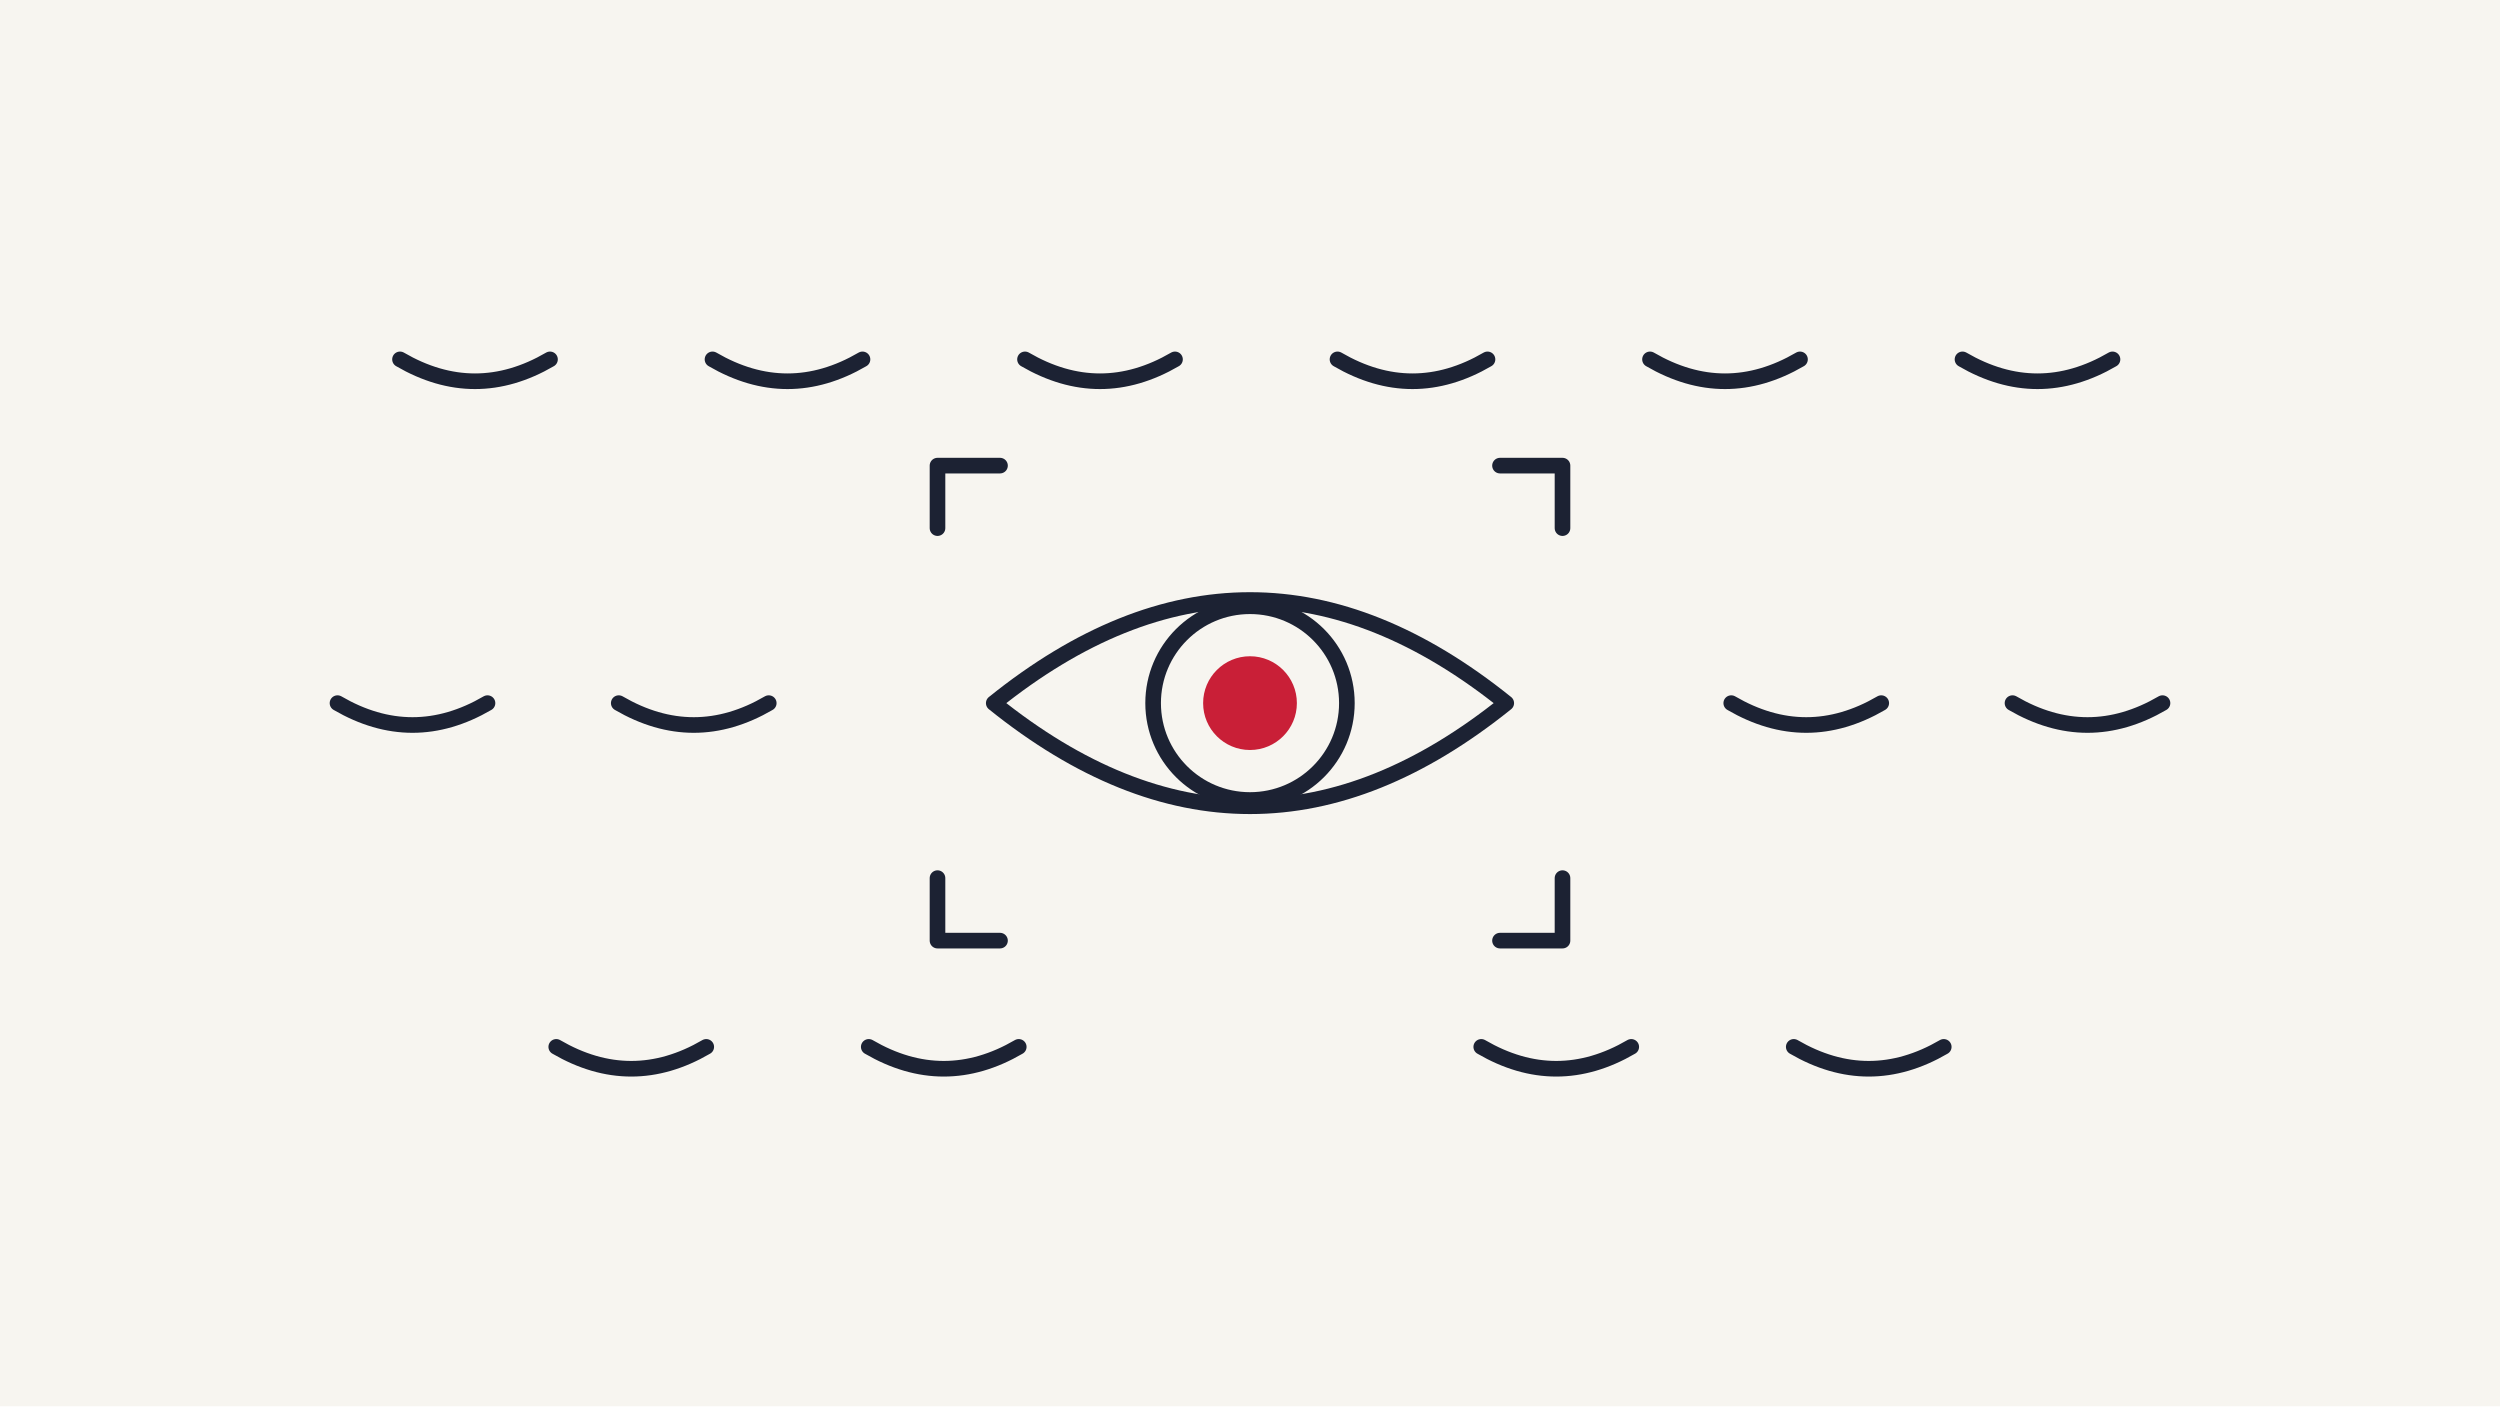
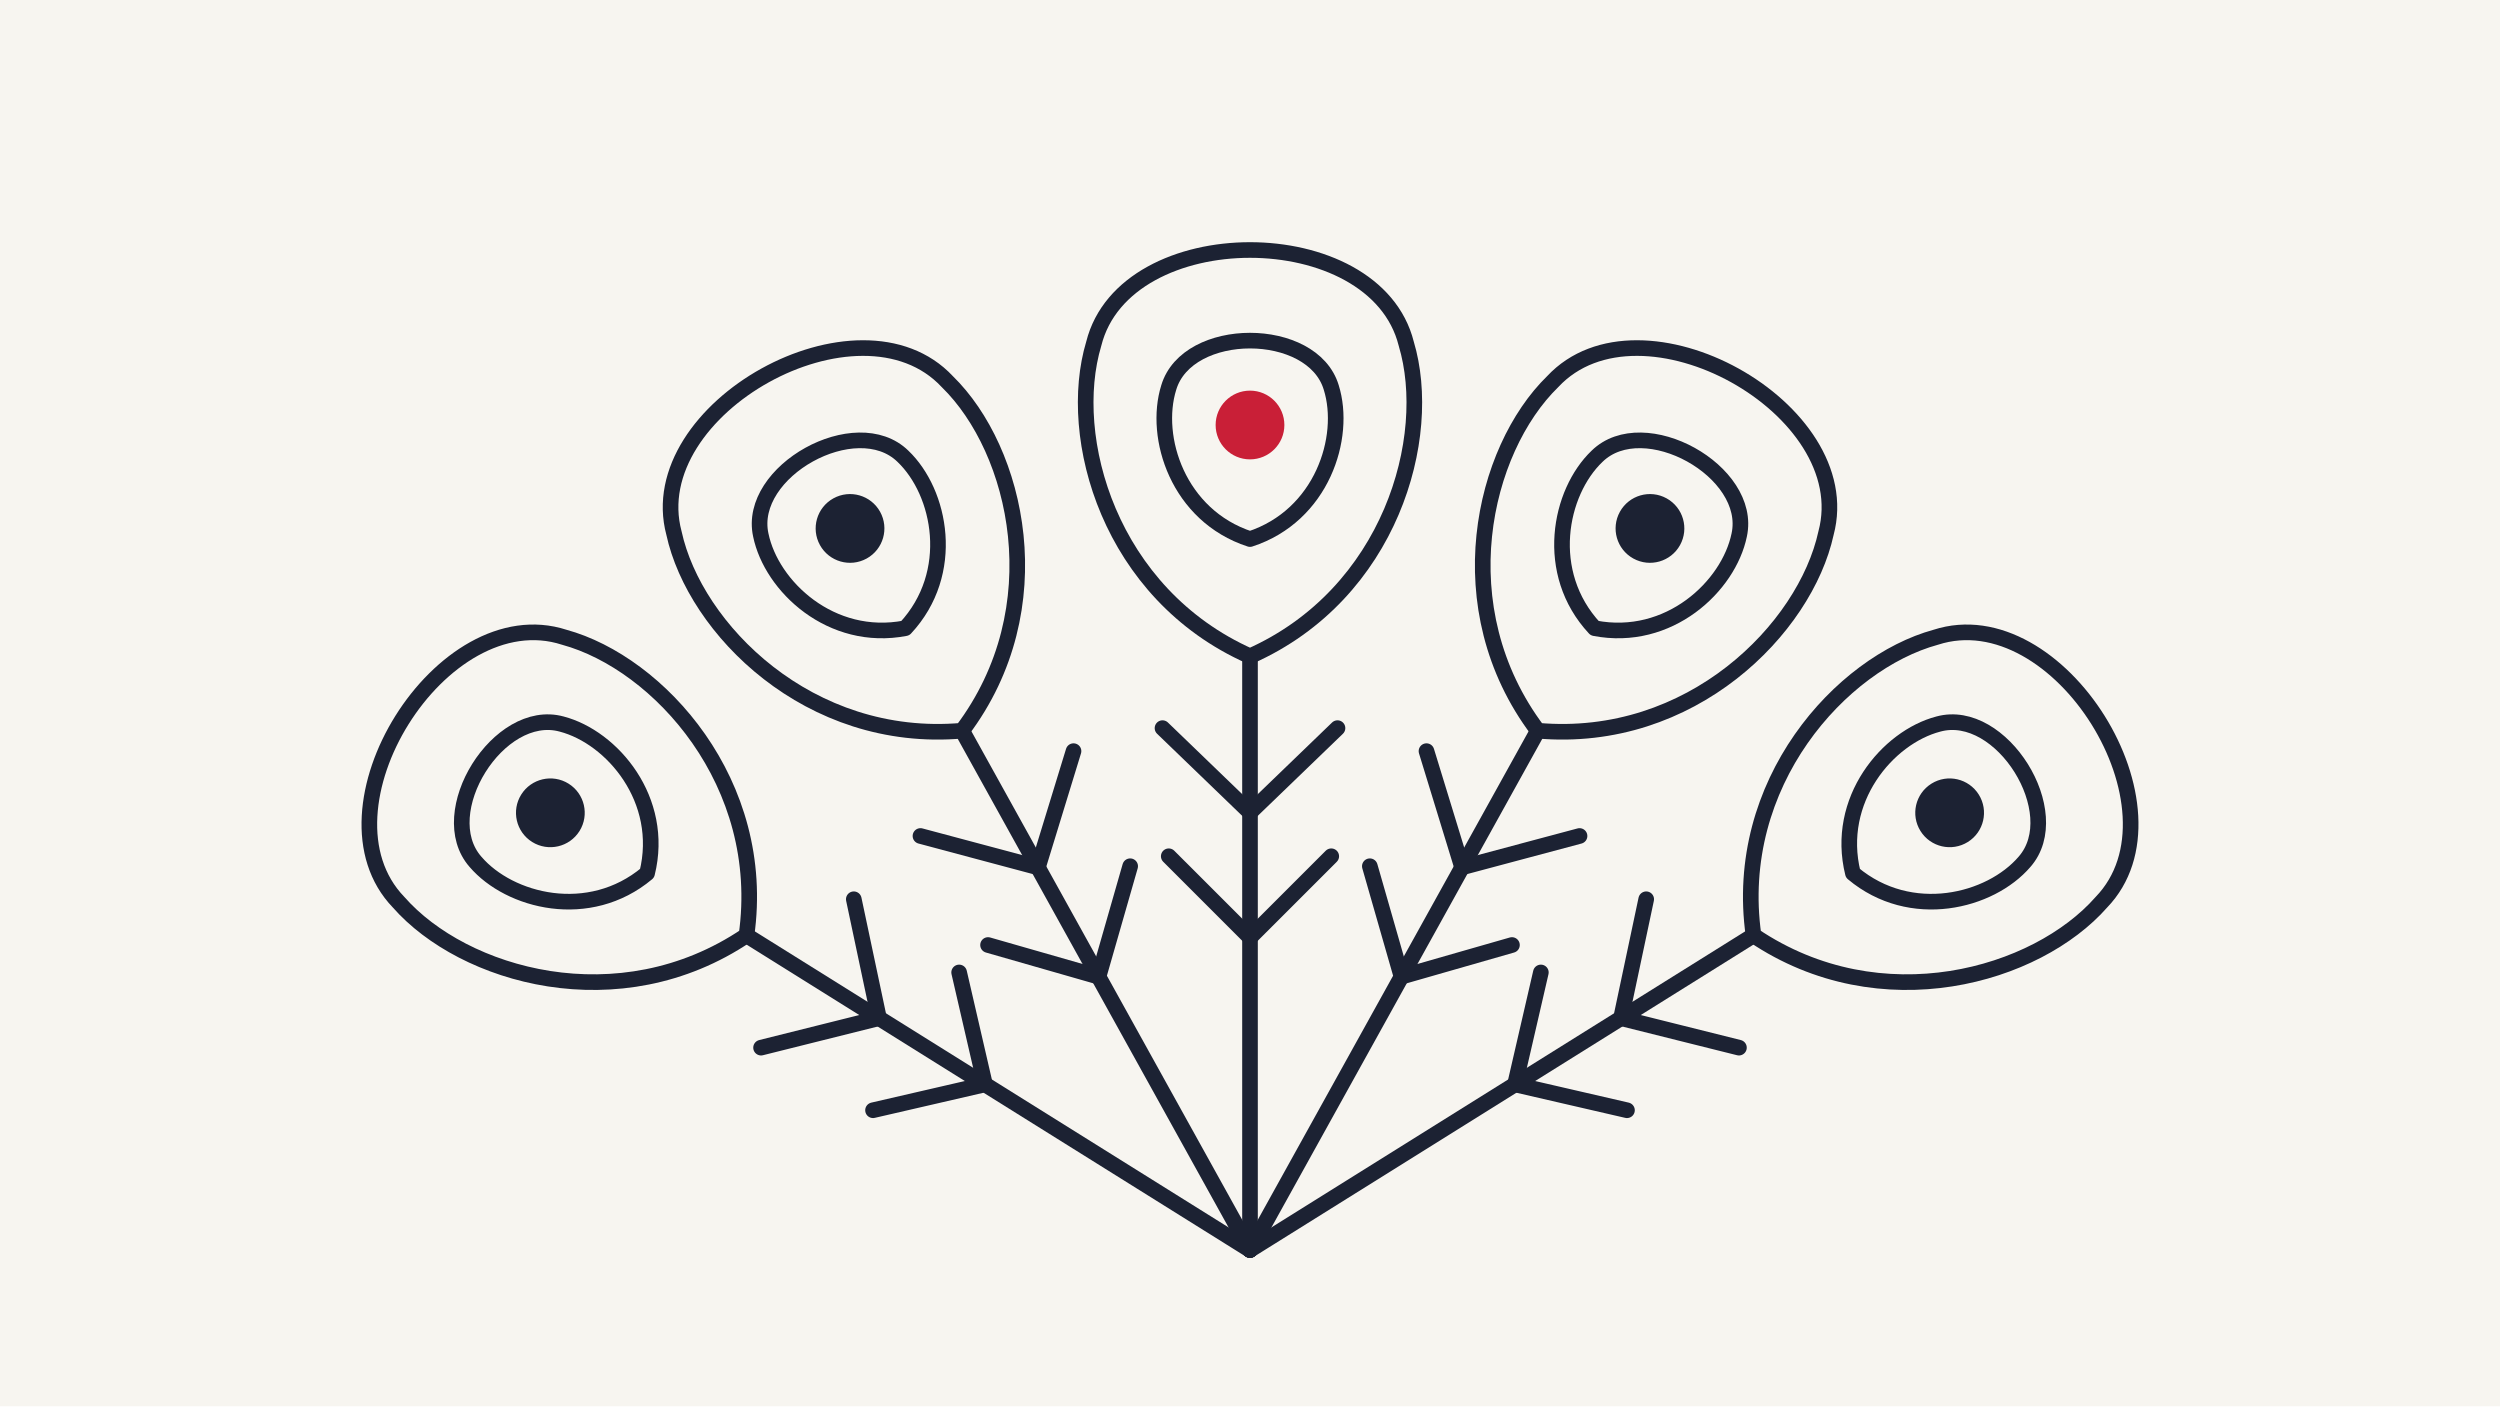
<svg xmlns="http://www.w3.org/2000/svg" viewBox="0 0 1600 900" width="1600" height="900">
  <rect width="1600" height="900" fill="#F7F5F0" />
-   <g transform="translate(16 38) scale(2)">
-     <g fill="none" stroke="#1C2233" stroke-width="5" stroke-linecap="round" stroke-linejoin="round">
-       <path d="M120 96 Q144 110 168 96 M220 96 Q244 110 268 96 M320 96 Q344 110 368 96 M420 96 Q444 110 468 96 M520 96 Q544 110 568 96 M620 96 Q644 110 668 96" />
-       <path d="M100 206 Q124 220 148 206 M190 206 Q214 220 238 206 M546 206 Q570 220 594 206 M636 206 Q660 220 684 206" />
-       <path d="M170 316 Q194 330 218 316 M270 316 Q294 330 318 316 M466 316 Q490 330 514 316 M566 316 Q590 330 614 316" />
-       <path d="M310 206 Q392 140 474 206 Q392 272 310 206 Z" />
-       <circle cx="392" cy="206" r="31" />
-       <path d="M292 150 V130 H312 M472 130 H492 V150 M492 262 V282 H472 M312 282 H292 V262" />
+   <g transform="translate(800 800) rotate(-58)">
+     <g fill="none" stroke="#1C2233" stroke-width="10" stroke-linecap="round" stroke-linejoin="round">
+       <path d="M0 0 V-380" />
+       <path d="M0 -200 L-52 -252 M0 -200 L52 -252 M0 -280 L-56 -334 M0 -280 L56 -334" />
+       <path d="M0 -380 C -90 -420 -118 -520 -100 -580 C -80 -660 80 -660 100 -580 C 118 -520 90 -420 0 -380 Z" />
+       <path d="M0 -455 C -46 -470 -62 -520 -52 -552 C -40 -592 40 -592 52 -552 C 62 -520 46 -470 0 -455 Z" />
    </g>
-     <circle cx="392" cy="206" r="15" fill="#C91F37" />
+     <circle cx="0" cy="-528" r="22" fill="#1C2233" />
+   </g>
+   <g transform="translate(800 800) rotate(-29)">
+     <g fill="none" stroke="#1C2233" stroke-width="10" stroke-linecap="round" stroke-linejoin="round">
+       <path d="M0 0 V-380" />
+       <path d="M0 -200 L-52 -252 M0 -200 L52 -252 M0 -280 L-56 -334 M0 -280 L56 -334" />
+       <path d="M0 -380 C -90 -420 -118 -520 -100 -580 C -80 -660 80 -660 100 -580 C 118 -520 90 -420 0 -380 Z" />
+       <path d="M0 -455 C -46 -470 -62 -520 -52 -552 C -40 -592 40 -592 52 -552 C 62 -520 46 -470 0 -455 Z" />
+     </g>
+     <circle cx="0" cy="-528" r="22" fill="#1C2233" />
+   </g>
+   <g transform="translate(800 800) rotate(29)">
+     <g fill="none" stroke="#1C2233" stroke-width="10" stroke-linecap="round" stroke-linejoin="round">
+       <path d="M0 0 V-380" />
+       <path d="M0 -200 L-52 -252 M0 -200 L52 -252 M0 -280 L-56 -334 M0 -280 L56 -334" />
+       <path d="M0 -380 C -90 -420 -118 -520 -100 -580 C -80 -660 80 -660 100 -580 C 118 -520 90 -420 0 -380 Z" />
+       <path d="M0 -455 C -46 -470 -62 -520 -52 -552 C -40 -592 40 -592 52 -552 C 62 -520 46 -470 0 -455 Z" />
+     </g>
+     <circle cx="0" cy="-528" r="22" fill="#1C2233" />
+   </g>
+   <g transform="translate(800 800) rotate(58)">
+     <g fill="none" stroke="#1C2233" stroke-width="10" stroke-linecap="round" stroke-linejoin="round">
+       <path d="M0 0 V-380" />
+       <path d="M0 -200 L-52 -252 M0 -200 L52 -252 M0 -280 L-56 -334 M0 -280 L56 -334" />
+       <path d="M0 -380 C -90 -420 -118 -520 -100 -580 C -80 -660 80 -660 100 -580 C 118 -520 90 -420 0 -380 Z" />
+       <path d="M0 -455 C -46 -470 -62 -520 -52 -552 C -40 -592 40 -592 52 -552 C 62 -520 46 -470 0 -455 Z" />
+     </g>
+     <circle cx="0" cy="-528" r="22" fill="#1C2233" />
+   </g>
+   <g transform="translate(800 800) rotate(0)">
+     <g fill="none" stroke="#1C2233" stroke-width="10" stroke-linecap="round" stroke-linejoin="round">
+       <path d="M0 0 V-380" />
+       <path d="M0 -200 L-52 -252 M0 -200 L52 -252 M0 -280 L-56 -334 M0 -280 L56 -334" />
+       <path d="M0 -380 C -90 -420 -118 -520 -100 -580 C -80 -660 80 -660 100 -580 C 118 -520 90 -420 0 -380 Z" />
+       <path d="M0 -455 C -46 -470 -62 -520 -52 -552 C -40 -592 40 -592 52 -552 C 62 -520 46 -470 0 -455 Z" />
+     </g>
+     <circle cx="0" cy="-528" r="22" fill="#C91F37" />
  </g>
</svg>
